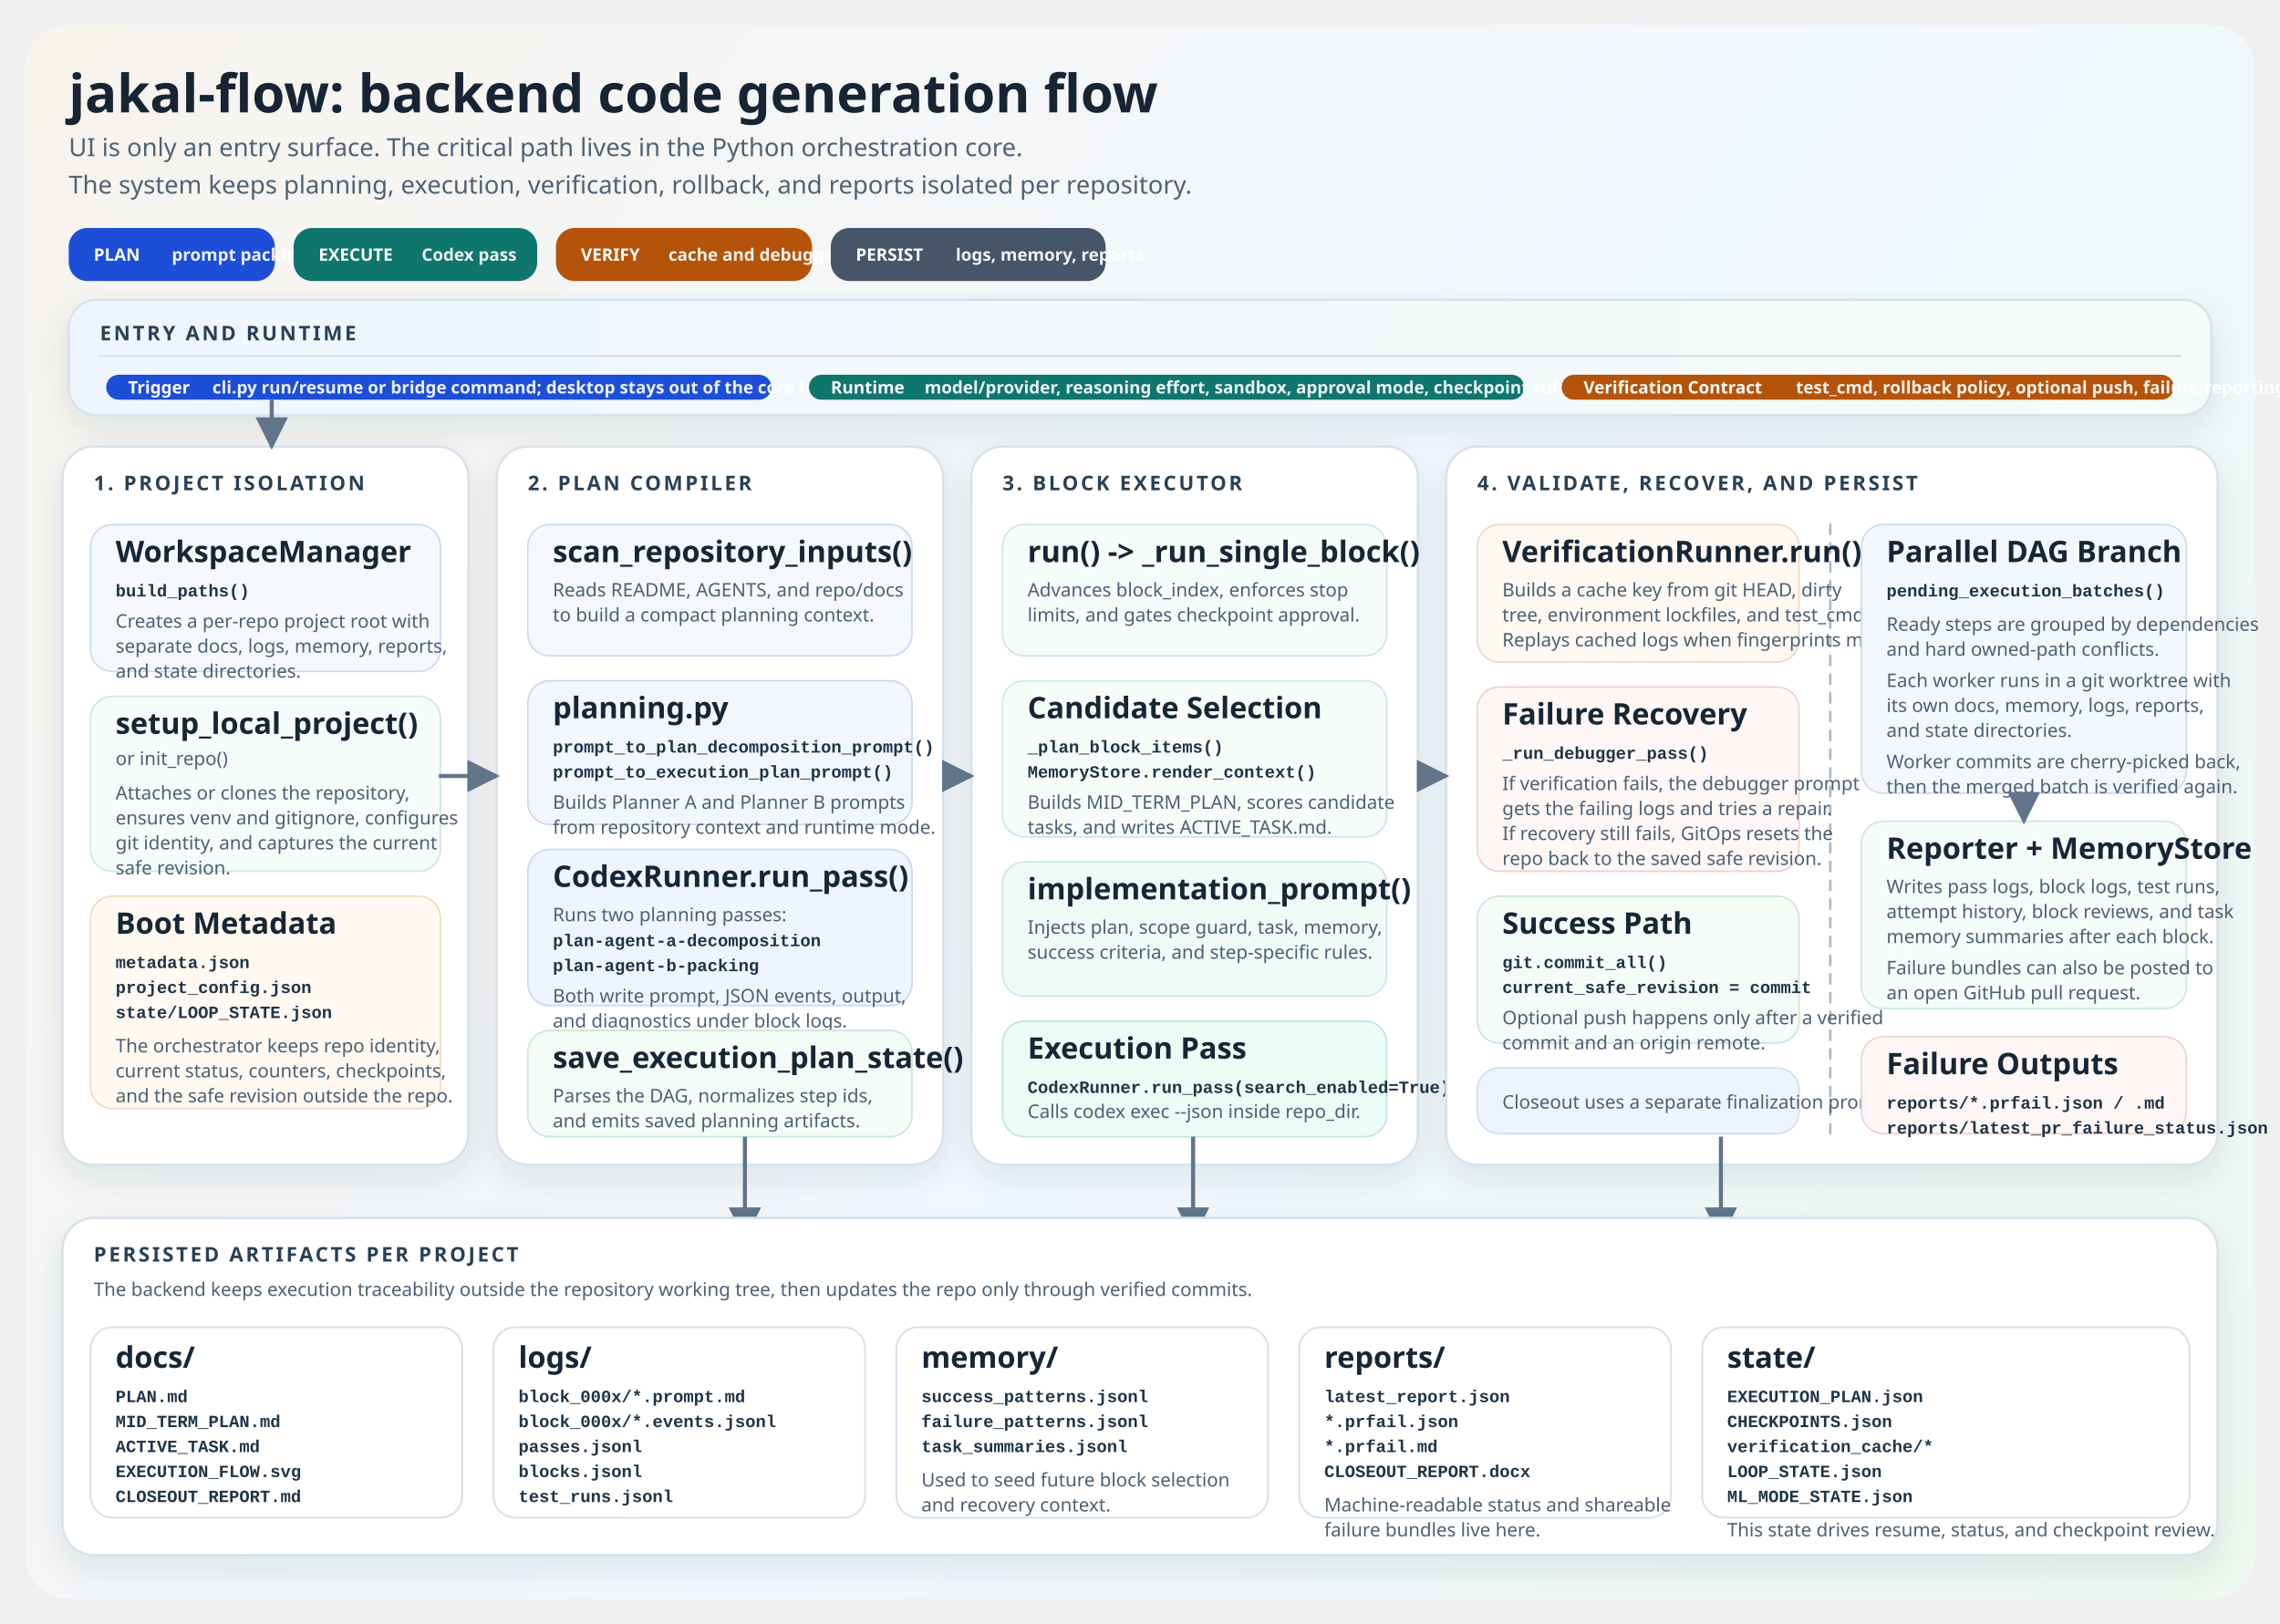
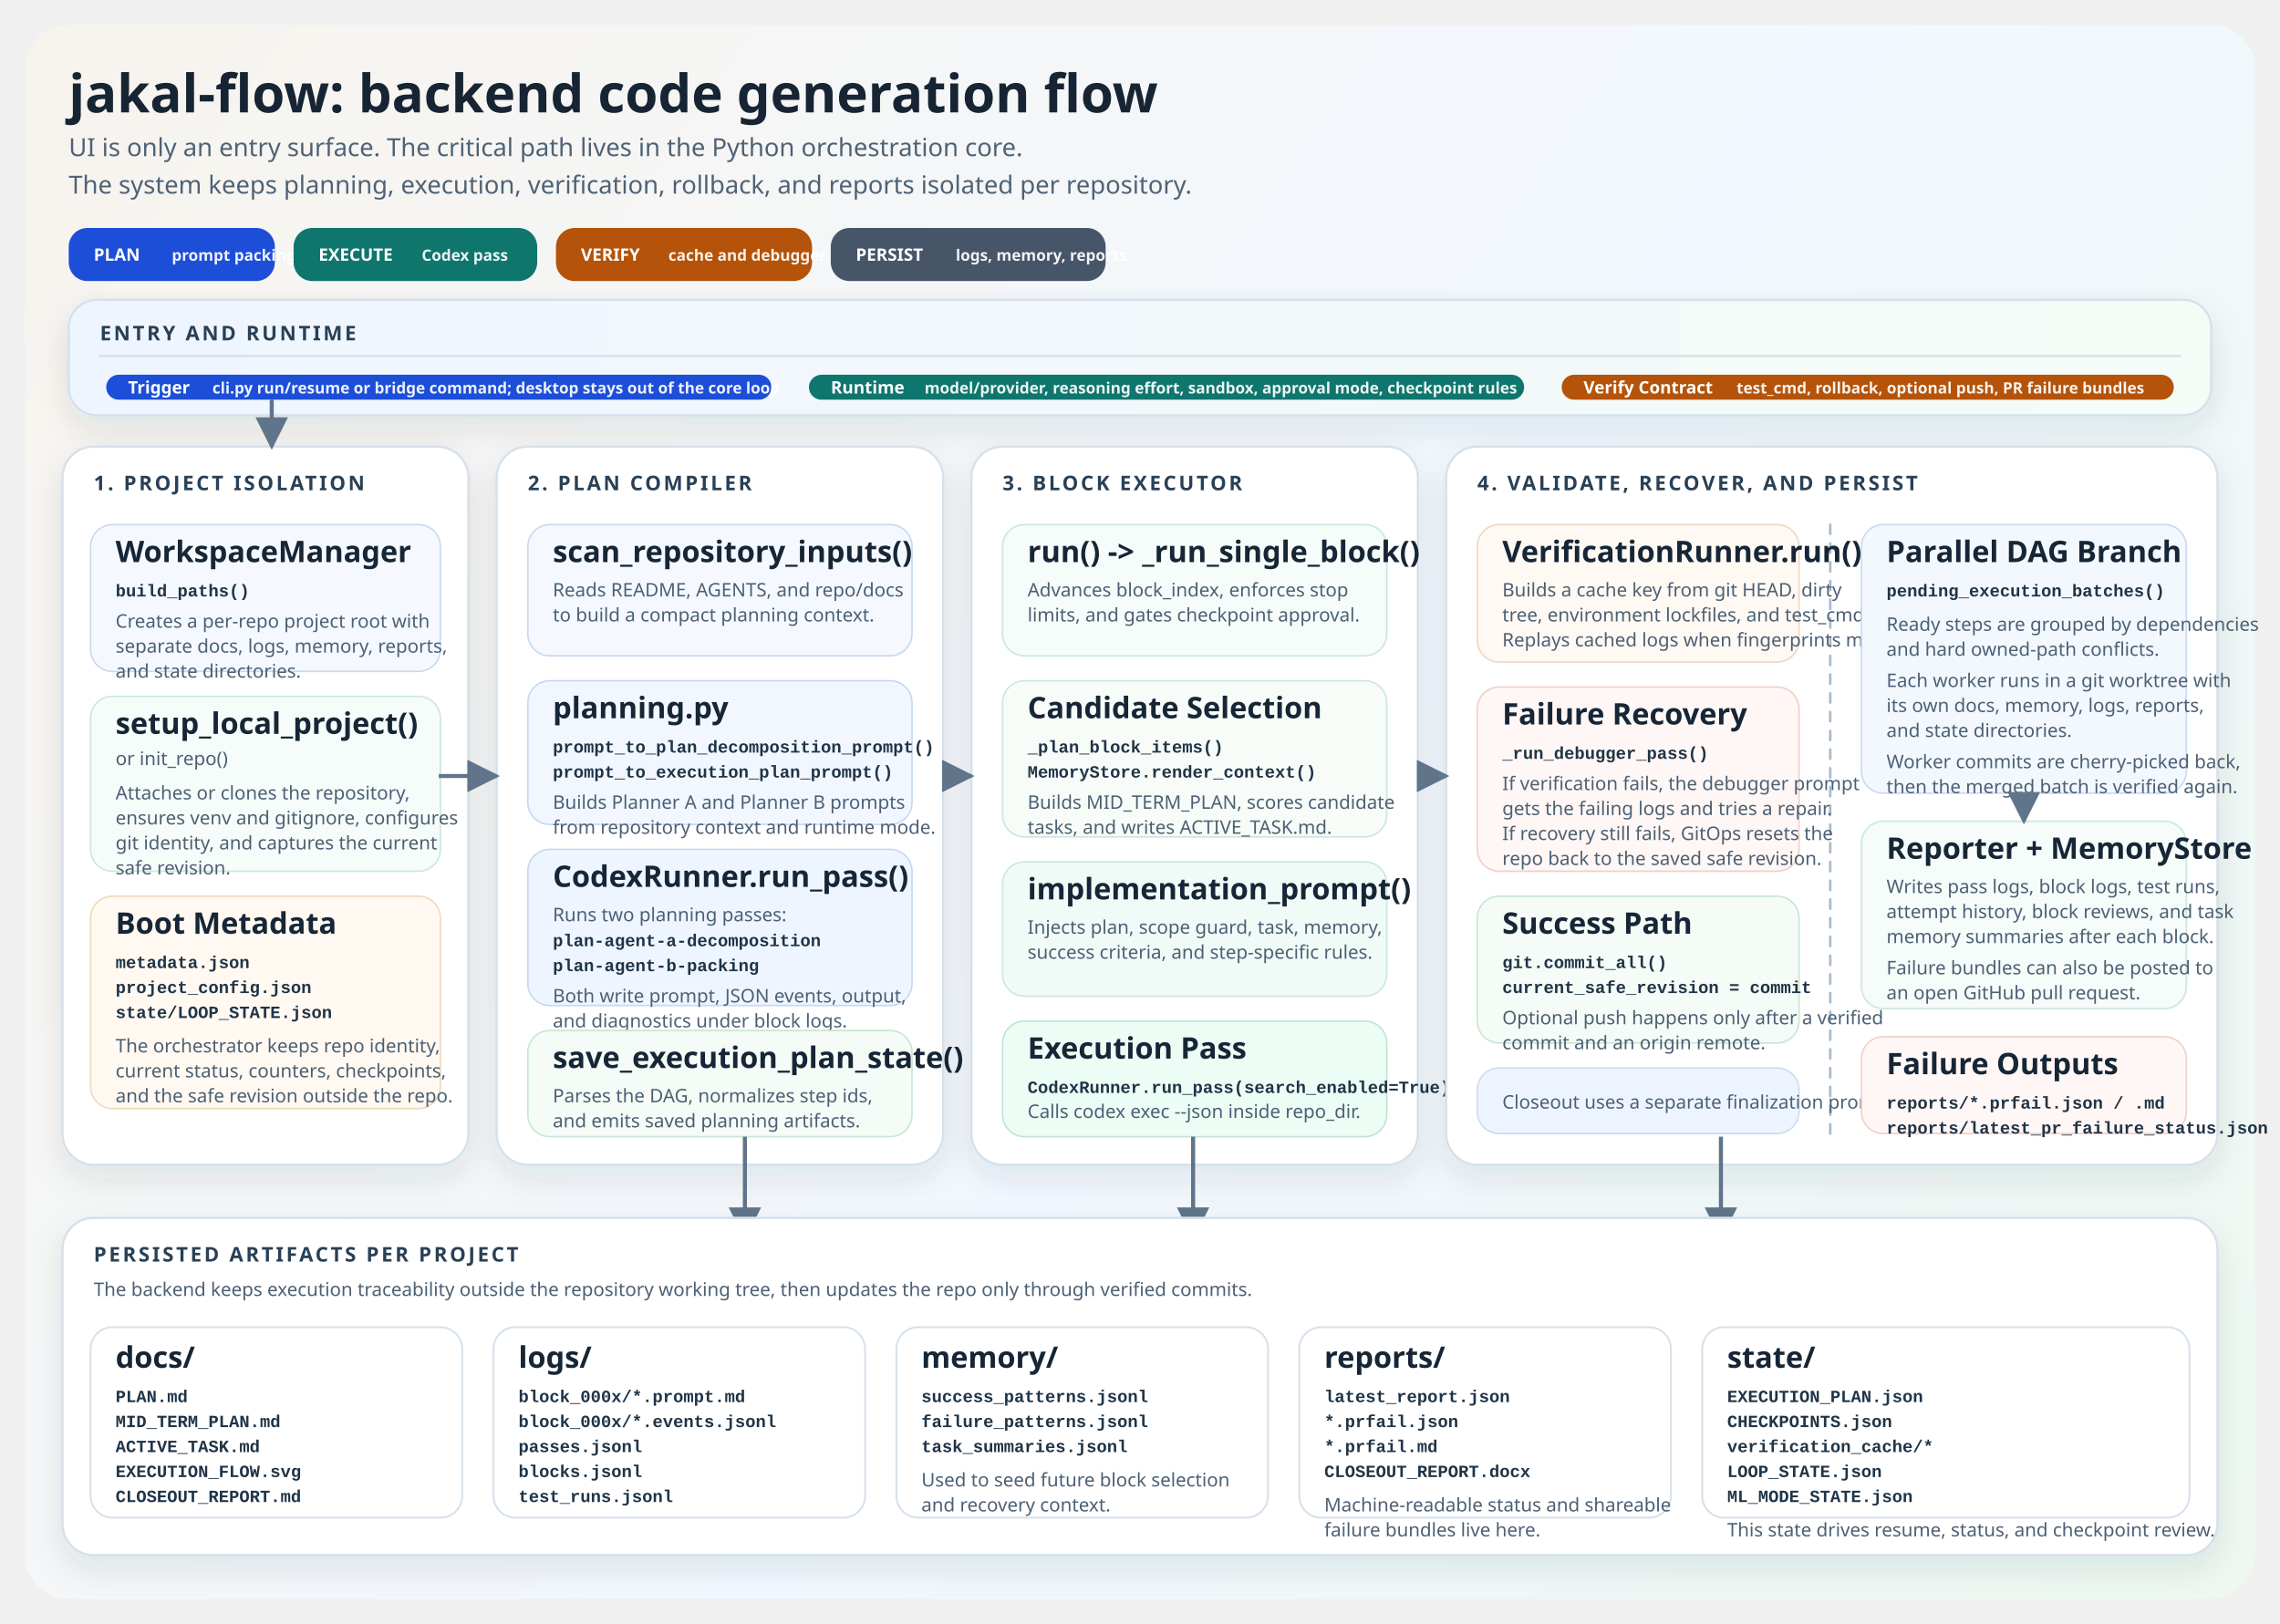
<svg xmlns="http://www.w3.org/2000/svg" width="1460" height="1040" viewBox="0 0 1460 1040" fill="none" role="img" aria-labelledby="title desc">
  <defs>
    <linearGradient id="bg" x1="36" y1="28" x2="1424" y2="1012" gradientUnits="userSpaceOnUse">
      <stop offset="0" stop-color="#F7F4EE" />
      <stop offset="0.55" stop-color="#F2F8FF" />
      <stop offset="1" stop-color="#EEF8F1" />
    </linearGradient>
    <linearGradient id="band" x1="42" y1="186" x2="1418" y2="264" gradientUnits="userSpaceOnUse">
      <stop offset="0" stop-color="#EFF5FF" />
      <stop offset="1" stop-color="#F5FBF6" />
    </linearGradient>
    <filter id="shadow" x="-20%" y="-20%" width="140%" height="160%">
      <feDropShadow dx="0" dy="8" stdDeviation="10" flood-color="#203040" flood-opacity="0.10" />
    </filter>
    <marker id="arrow" viewBox="0 0 10 10" refX="9" refY="5" markerWidth="8" markerHeight="8" orient="auto">
      <path d="M0 0L10 5L0 10Z" fill="#60748A" />
    </marker>
    <style>
      .title { font: 700 34px 'Segoe UI', 'Bahnschrift', 'Malgun Gothic', sans-serif; fill: #172433; }
      .subtitle { font: 500 16px 'Segoe UI', 'Malgun Gothic', sans-serif; fill: #4F6275; }
      .section { font: 700 13px 'Segoe UI', 'Bahnschrift', sans-serif; letter-spacing: 0.12em; fill: #294055; }
      .panelTitle { font: 700 19px 'Segoe UI', 'Bahnschrift', 'Malgun Gothic', sans-serif; fill: #162636; }
      .body { font: 500 12px 'Segoe UI', 'Malgun Gothic', sans-serif; fill: #4C6074; }
      .mono { font: 700 11px 'Consolas', 'Courier New', monospace; fill: #1F3447; }
      .chipLabel { font: 700 11px 'Segoe UI', 'Bahnschrift', sans-serif; fill: #FFFFFF; }
-       .chipText { font: 600 11px 'Segoe UI', 'Malgun Gothic', sans-serif; fill: rgba(255,255,255,0.92); }
+       .chipText { font: 600 10px 'Segoe UI', 'Malgun Gothic', sans-serif; fill: rgba(255,255,255,0.92); }
      .panel { fill: #FFFFFF; stroke: #D6E1EB; stroke-width: 1.5; filter: url(#shadow); }
      .soft { fill: #FFFFFF; stroke: #D6E1EB; stroke-width: 1.2; }
      .line { stroke: #60748A; stroke-width: 2.6; fill: none; marker-end: url(#arrow); }
      .divider { stroke: #D6E1EB; stroke-width: 1.4; stroke-linecap: round; }
      .dash { stroke: #A8BACB; stroke-width: 1.6; stroke-linecap: round; stroke-dasharray: 6 6; }
    </style>
  </defs>
  <rect x="16" y="16" width="1428" height="1008" rx="28" fill="url(#bg)" />
  <text x="44" y="72" class="title">jakal-flow: backend code generation flow</text>
  <text x="44" y="100" class="subtitle">UI is only an entry surface. The critical path lives in the Python orchestration core.</text>
  <text x="44" y="124" class="subtitle">The system keeps planning, execution, verification, rollback, and reports isolated per repository.</text>
  <rect x="44" y="146" width="132" height="34" rx="12" fill="#1D4ED8" />
  <text x="60" y="167" class="chipLabel">PLAN</text>
  <text x="110" y="167" class="chipText">prompt packing</text>
  <rect x="188" y="146" width="156" height="34" rx="12" fill="#0F766E" />
  <text x="204" y="167" class="chipLabel">EXECUTE</text>
  <text x="270" y="167" class="chipText">Codex pass</text>
  <rect x="356" y="146" width="164" height="34" rx="12" fill="#B45309" />
  <text x="372" y="167" class="chipLabel">VERIFY</text>
  <text x="428" y="167" class="chipText">cache and debugger</text>
  <rect x="532" y="146" width="176" height="34" rx="12" fill="#475569" />
  <text x="548" y="167" class="chipLabel">PERSIST</text>
  <text x="612" y="167" class="chipText">logs, memory, reports</text>
  <rect x="44" y="192" width="1372" height="74" rx="18" fill="url(#band)" stroke="#D6E1EB" stroke-width="1.5" filter="url(#shadow)" />
  <text x="64" y="218" class="section">ENTRY AND RUNTIME</text>
  <line x1="64" y1="228" x2="1396" y2="228" class="divider" />
  <rect x="68" y="240" width="426" height="16" rx="8" fill="#1D4ED8" />
  <text x="82" y="252" class="chipLabel">Trigger</text>
  <text x="136" y="252" class="chipText">cli.py run/resume or bridge command; desktop stays out of the core loop</text>
  <rect x="518" y="240" width="458" height="16" rx="8" fill="#0F766E" />
  <text x="532" y="252" class="chipLabel">Runtime</text>
  <text x="592" y="252" class="chipText">model/provider, reasoning effort, sandbox, approval mode, checkpoint rules</text>
  <rect x="1000" y="240" width="392" height="16" rx="8" fill="#B45309" />
-   <text x="1014" y="252" class="chipLabel">Verification Contract</text>
-   <text x="1150" y="252" class="chipText">test_cmd, rollback policy, optional push, failure reporting</text>
+   <text x="1014" y="252" class="chipLabel">Verify Contract</text>
+   <text x="1112" y="252" class="chipText">test_cmd, rollback, optional push, PR failure bundles</text>
  <rect x="40" y="286" width="260" height="460" rx="20" class="panel" />
  <text x="60" y="314" class="section">1. PROJECT ISOLATION</text>
  <rect x="58" y="336" width="224" height="94" rx="14" fill="#F5F9FF" stroke="#C9D9EE" />
  <text x="74" y="360" class="panelTitle">WorkspaceManager</text>
  <text x="74" y="382" class="mono">build_paths()</text>
  <text x="74" y="402" class="body">Creates a per-repo project root with</text>
  <text x="74" y="418" class="body">separate docs, logs, memory, reports,</text>
  <text x="74" y="434" class="body">and state directories.</text>
  <rect x="58" y="446" width="224" height="112" rx="14" fill="#F6FCFA" stroke="#CAE8DF" />
  <text x="74" y="470" class="panelTitle">setup_local_project()</text>
  <text x="74" y="490" class="body">or init_repo()</text>
  <text x="74" y="512" class="body">Attaches or clones the repository,</text>
  <text x="74" y="528" class="body">ensures venv and gitignore, configures</text>
  <text x="74" y="544" class="body">git identity, and captures the current</text>
  <text x="74" y="560" class="body">safe revision.</text>
  <rect x="58" y="574" width="224" height="136" rx="14" fill="#FFF9F1" stroke="#EFDABD" />
  <text x="74" y="598" class="panelTitle">Boot Metadata</text>
  <text x="74" y="620" class="mono">metadata.json</text>
  <text x="74" y="636" class="mono">project_config.json</text>
  <text x="74" y="652" class="mono">state/LOOP_STATE.json</text>
  <text x="74" y="674" class="body">The orchestrator keeps repo identity,</text>
  <text x="74" y="690" class="body">current status, counters, checkpoints,</text>
  <text x="74" y="706" class="body">and the safe revision outside the repo.</text>
  <rect x="318" y="286" width="286" height="460" rx="20" class="panel" />
  <text x="338" y="314" class="section">2. PLAN COMPILER</text>
  <rect x="338" y="336" width="246" height="84" rx="14" fill="#F5F9FF" stroke="#C9D9EE" />
  <text x="354" y="360" class="panelTitle">scan_repository_inputs()</text>
  <text x="354" y="382" class="body">Reads README, AGENTS, and repo/docs</text>
  <text x="354" y="398" class="body">to build a compact planning context.</text>
  <rect x="338" y="436" width="246" height="92" rx="14" fill="#F2F7FF" stroke="#C7D8F2" />
  <text x="354" y="460" class="panelTitle">planning.py</text>
  <text x="354" y="482" class="mono">prompt_to_plan_decomposition_prompt()</text>
  <text x="354" y="498" class="mono">prompt_to_execution_plan_prompt()</text>
  <text x="354" y="518" class="body">Builds Planner A and Planner B prompts</text>
  <text x="354" y="534" class="body">from repository context and runtime mode.</text>
  <rect x="338" y="544" width="246" height="100" rx="14" fill="#EEF5FF" stroke="#C7D8F2" />
  <text x="354" y="568" class="panelTitle">CodexRunner.run_pass()</text>
  <text x="354" y="590" class="body">Runs two planning passes:</text>
  <text x="354" y="606" class="mono">plan-agent-a-decomposition</text>
  <text x="354" y="622" class="mono">plan-agent-b-packing</text>
  <text x="354" y="642" class="body">Both write prompt, JSON events, output,</text>
  <text x="354" y="658" class="body">and diagnostics under block logs.</text>
  <rect x="338" y="660" width="246" height="68" rx="14" fill="#F5FBF6" stroke="#CAE6D3" />
  <text x="354" y="684" class="panelTitle">save_execution_plan_state()</text>
  <text x="354" y="706" class="body">Parses the DAG, normalizes step ids,</text>
  <text x="354" y="722" class="body">and emits saved planning artifacts.</text>
  <rect x="622" y="286" width="286" height="460" rx="20" class="panel" />
  <text x="642" y="314" class="section">3. BLOCK EXECUTOR</text>
  <rect x="642" y="336" width="246" height="84" rx="14" fill="#F6FCFA" stroke="#CAE8DF" />
  <text x="658" y="360" class="panelTitle">run() -&gt; _run_single_block()</text>
  <text x="658" y="382" class="body">Advances block_index, enforces stop</text>
  <text x="658" y="398" class="body">limits, and gates checkpoint approval.</text>
  <rect x="642" y="436" width="246" height="100" rx="14" fill="#F7FCF8" stroke="#CAE8DF" />
  <text x="658" y="460" class="panelTitle">Candidate Selection</text>
  <text x="658" y="482" class="mono">_plan_block_items()</text>
  <text x="658" y="498" class="mono">MemoryStore.render_context()</text>
  <text x="658" y="518" class="body">Builds MID_TERM_PLAN, scores candidate</text>
  <text x="658" y="534" class="body">tasks, and writes ACTIVE_TASK.md.</text>
  <rect x="642" y="552" width="246" height="86" rx="14" fill="#F0FBF8" stroke="#CAE8DF" />
  <text x="658" y="576" class="panelTitle">implementation_prompt()</text>
  <text x="658" y="598" class="body">Injects plan, scope guard, task, memory,</text>
  <text x="658" y="614" class="body">success criteria, and step-specific rules.</text>
  <rect x="642" y="654" width="246" height="74" rx="14" fill="#ECFDF5" stroke="#BFE5D2" />
  <text x="658" y="678" class="panelTitle">Execution Pass</text>
  <text x="658" y="700" class="mono">CodexRunner.run_pass(search_enabled=True)</text>
  <text x="658" y="716" class="body">Calls codex exec --json inside repo_dir.</text>
  <rect x="926" y="286" width="494" height="460" rx="20" class="panel" />
  <text x="946" y="314" class="section">4. VALIDATE, RECOVER, AND PERSIST</text>
  <line x1="1172" y1="336" x2="1172" y2="726" class="dash" />
  <rect x="946" y="336" width="206" height="88" rx="14" fill="#FFF9F3" stroke="#EFD7C2" />
  <text x="962" y="360" class="panelTitle">VerificationRunner.run()</text>
  <text x="962" y="382" class="body">Builds a cache key from git HEAD, dirty</text>
  <text x="962" y="398" class="body">tree, environment lockfiles, and test_cmd.</text>
  <text x="962" y="414" class="body">Replays cached logs when fingerprints match.</text>
  <rect x="946" y="440" width="206" height="118" rx="14" fill="#FFF7F5" stroke="#F0D0CA" />
  <text x="962" y="464" class="panelTitle">Failure Recovery</text>
  <text x="962" y="486" class="mono">_run_debugger_pass()</text>
  <text x="962" y="506" class="body">If verification fails, the debugger prompt</text>
  <text x="962" y="522" class="body">gets the failing logs and tries a repair.</text>
  <text x="962" y="538" class="body">If recovery still fails, GitOps resets the</text>
  <text x="962" y="554" class="body">repo back to the saved safe revision.</text>
  <rect x="946" y="574" width="206" height="94" rx="14" fill="#F5FBF6" stroke="#CAE6D3" />
  <text x="962" y="598" class="panelTitle">Success Path</text>
  <text x="962" y="620" class="mono">git.commit_all()</text>
  <text x="962" y="636" class="mono">current_safe_revision = commit</text>
  <text x="962" y="656" class="body">Optional push happens only after a verified</text>
  <text x="962" y="672" class="body">commit and an origin remote.</text>
  <rect x="946" y="684" width="206" height="42" rx="14" fill="#EEF4FF" stroke="#CDDCEF" />
  <text x="962" y="710" class="body">Closeout uses a separate finalization prompt and verification pass.</text>
  <rect x="1192" y="336" width="208" height="172" rx="14" fill="#F3F8FF" stroke="#CADAF0" />
  <text x="1208" y="360" class="panelTitle">Parallel DAG Branch</text>
  <text x="1208" y="382" class="mono">pending_execution_batches()</text>
  <text x="1208" y="404" class="body">Ready steps are grouped by dependencies</text>
  <text x="1208" y="420" class="body">and hard owned-path conflicts.</text>
  <text x="1208" y="440" class="body">Each worker runs in a git worktree with</text>
  <text x="1208" y="456" class="body">its own docs, memory, logs, reports,</text>
  <text x="1208" y="472" class="body">and state directories.</text>
  <text x="1208" y="492" class="body">Worker commits are cherry-picked back,</text>
  <text x="1208" y="508" class="body">then the merged batch is verified again.</text>
  <rect x="1192" y="526" width="208" height="120" rx="14" fill="#F6FCFA" stroke="#CAE8DF" />
  <text x="1208" y="550" class="panelTitle">Reporter + MemoryStore</text>
  <text x="1208" y="572" class="body">Writes pass logs, block logs, test runs,</text>
  <text x="1208" y="588" class="body">attempt history, block reviews, and task</text>
  <text x="1208" y="604" class="body">memory summaries after each block.</text>
  <text x="1208" y="624" class="body">Failure bundles can also be posted to</text>
  <text x="1208" y="640" class="body">an open GitHub pull request.</text>
  <rect x="1192" y="664" width="208" height="62" rx="14" fill="#FFF7F5" stroke="#F0D0CA" />
  <text x="1208" y="688" class="panelTitle">Failure Outputs</text>
  <text x="1208" y="710" class="mono">reports/*.prfail.json / .md</text>
  <text x="1208" y="726" class="mono">reports/latest_pr_failure_status.json</text>
  <path d="M281 497H318" class="line" />
  <path d="M604 497H622" class="line" />
  <path d="M908 497H926" class="line" />
  <path d="M174 256V286" class="line" />
  <path d="M477 728V792" class="line" />
  <path d="M764 728V792" class="line" />
  <path d="M1102 728V792" class="line" />
  <path d="M1296 508V526" class="line" />
  <rect x="40" y="780" width="1380" height="216" rx="20" class="panel" />
  <text x="60" y="808" class="section">PERSISTED ARTIFACTS PER PROJECT</text>
  <text x="60" y="830" class="body">The backend keeps execution traceability outside the repository working tree, then updates the repo only through verified commits.</text>
  <rect x="58" y="850" width="238" height="122" rx="14" class="soft" />
  <text x="74" y="876" class="panelTitle">docs/</text>
  <text x="74" y="898" class="mono">PLAN.md</text>
  <text x="74" y="914" class="mono">MID_TERM_PLAN.md</text>
  <text x="74" y="930" class="mono">ACTIVE_TASK.md</text>
  <text x="74" y="946" class="mono">EXECUTION_FLOW.svg</text>
  <text x="74" y="962" class="mono">CLOSEOUT_REPORT.md</text>
  <rect x="316" y="850" width="238" height="122" rx="14" class="soft" />
  <text x="332" y="876" class="panelTitle">logs/</text>
  <text x="332" y="898" class="mono">block_000x/*.prompt.md</text>
  <text x="332" y="914" class="mono">block_000x/*.events.jsonl</text>
  <text x="332" y="930" class="mono">passes.jsonl</text>
  <text x="332" y="946" class="mono">blocks.jsonl</text>
  <text x="332" y="962" class="mono">test_runs.jsonl</text>
  <rect x="574" y="850" width="238" height="122" rx="14" class="soft" />
  <text x="590" y="876" class="panelTitle">memory/</text>
  <text x="590" y="898" class="mono">success_patterns.jsonl</text>
  <text x="590" y="914" class="mono">failure_patterns.jsonl</text>
  <text x="590" y="930" class="mono">task_summaries.jsonl</text>
  <text x="590" y="952" class="body">Used to seed future block selection</text>
  <text x="590" y="968" class="body">and recovery context.</text>
  <rect x="832" y="850" width="238" height="122" rx="14" class="soft" />
  <text x="848" y="876" class="panelTitle">reports/</text>
  <text x="848" y="898" class="mono">latest_report.json</text>
  <text x="848" y="914" class="mono">*.prfail.json</text>
  <text x="848" y="930" class="mono">*.prfail.md</text>
  <text x="848" y="946" class="mono">CLOSEOUT_REPORT.docx</text>
  <text x="848" y="968" class="body">Machine-readable status and shareable</text>
  <text x="848" y="984" class="body">failure bundles live here.</text>
  <rect x="1090" y="850" width="312" height="122" rx="14" class="soft" />
  <text x="1106" y="876" class="panelTitle">state/</text>
  <text x="1106" y="898" class="mono">EXECUTION_PLAN.json</text>
  <text x="1106" y="914" class="mono">CHECKPOINTS.json</text>
  <text x="1106" y="930" class="mono">verification_cache/*</text>
  <text x="1106" y="946" class="mono">LOOP_STATE.json</text>
  <text x="1106" y="962" class="mono">ML_MODE_STATE.json</text>
  <text x="1106" y="984" class="body">This state drives resume, status, and checkpoint review.</text>
</svg>
